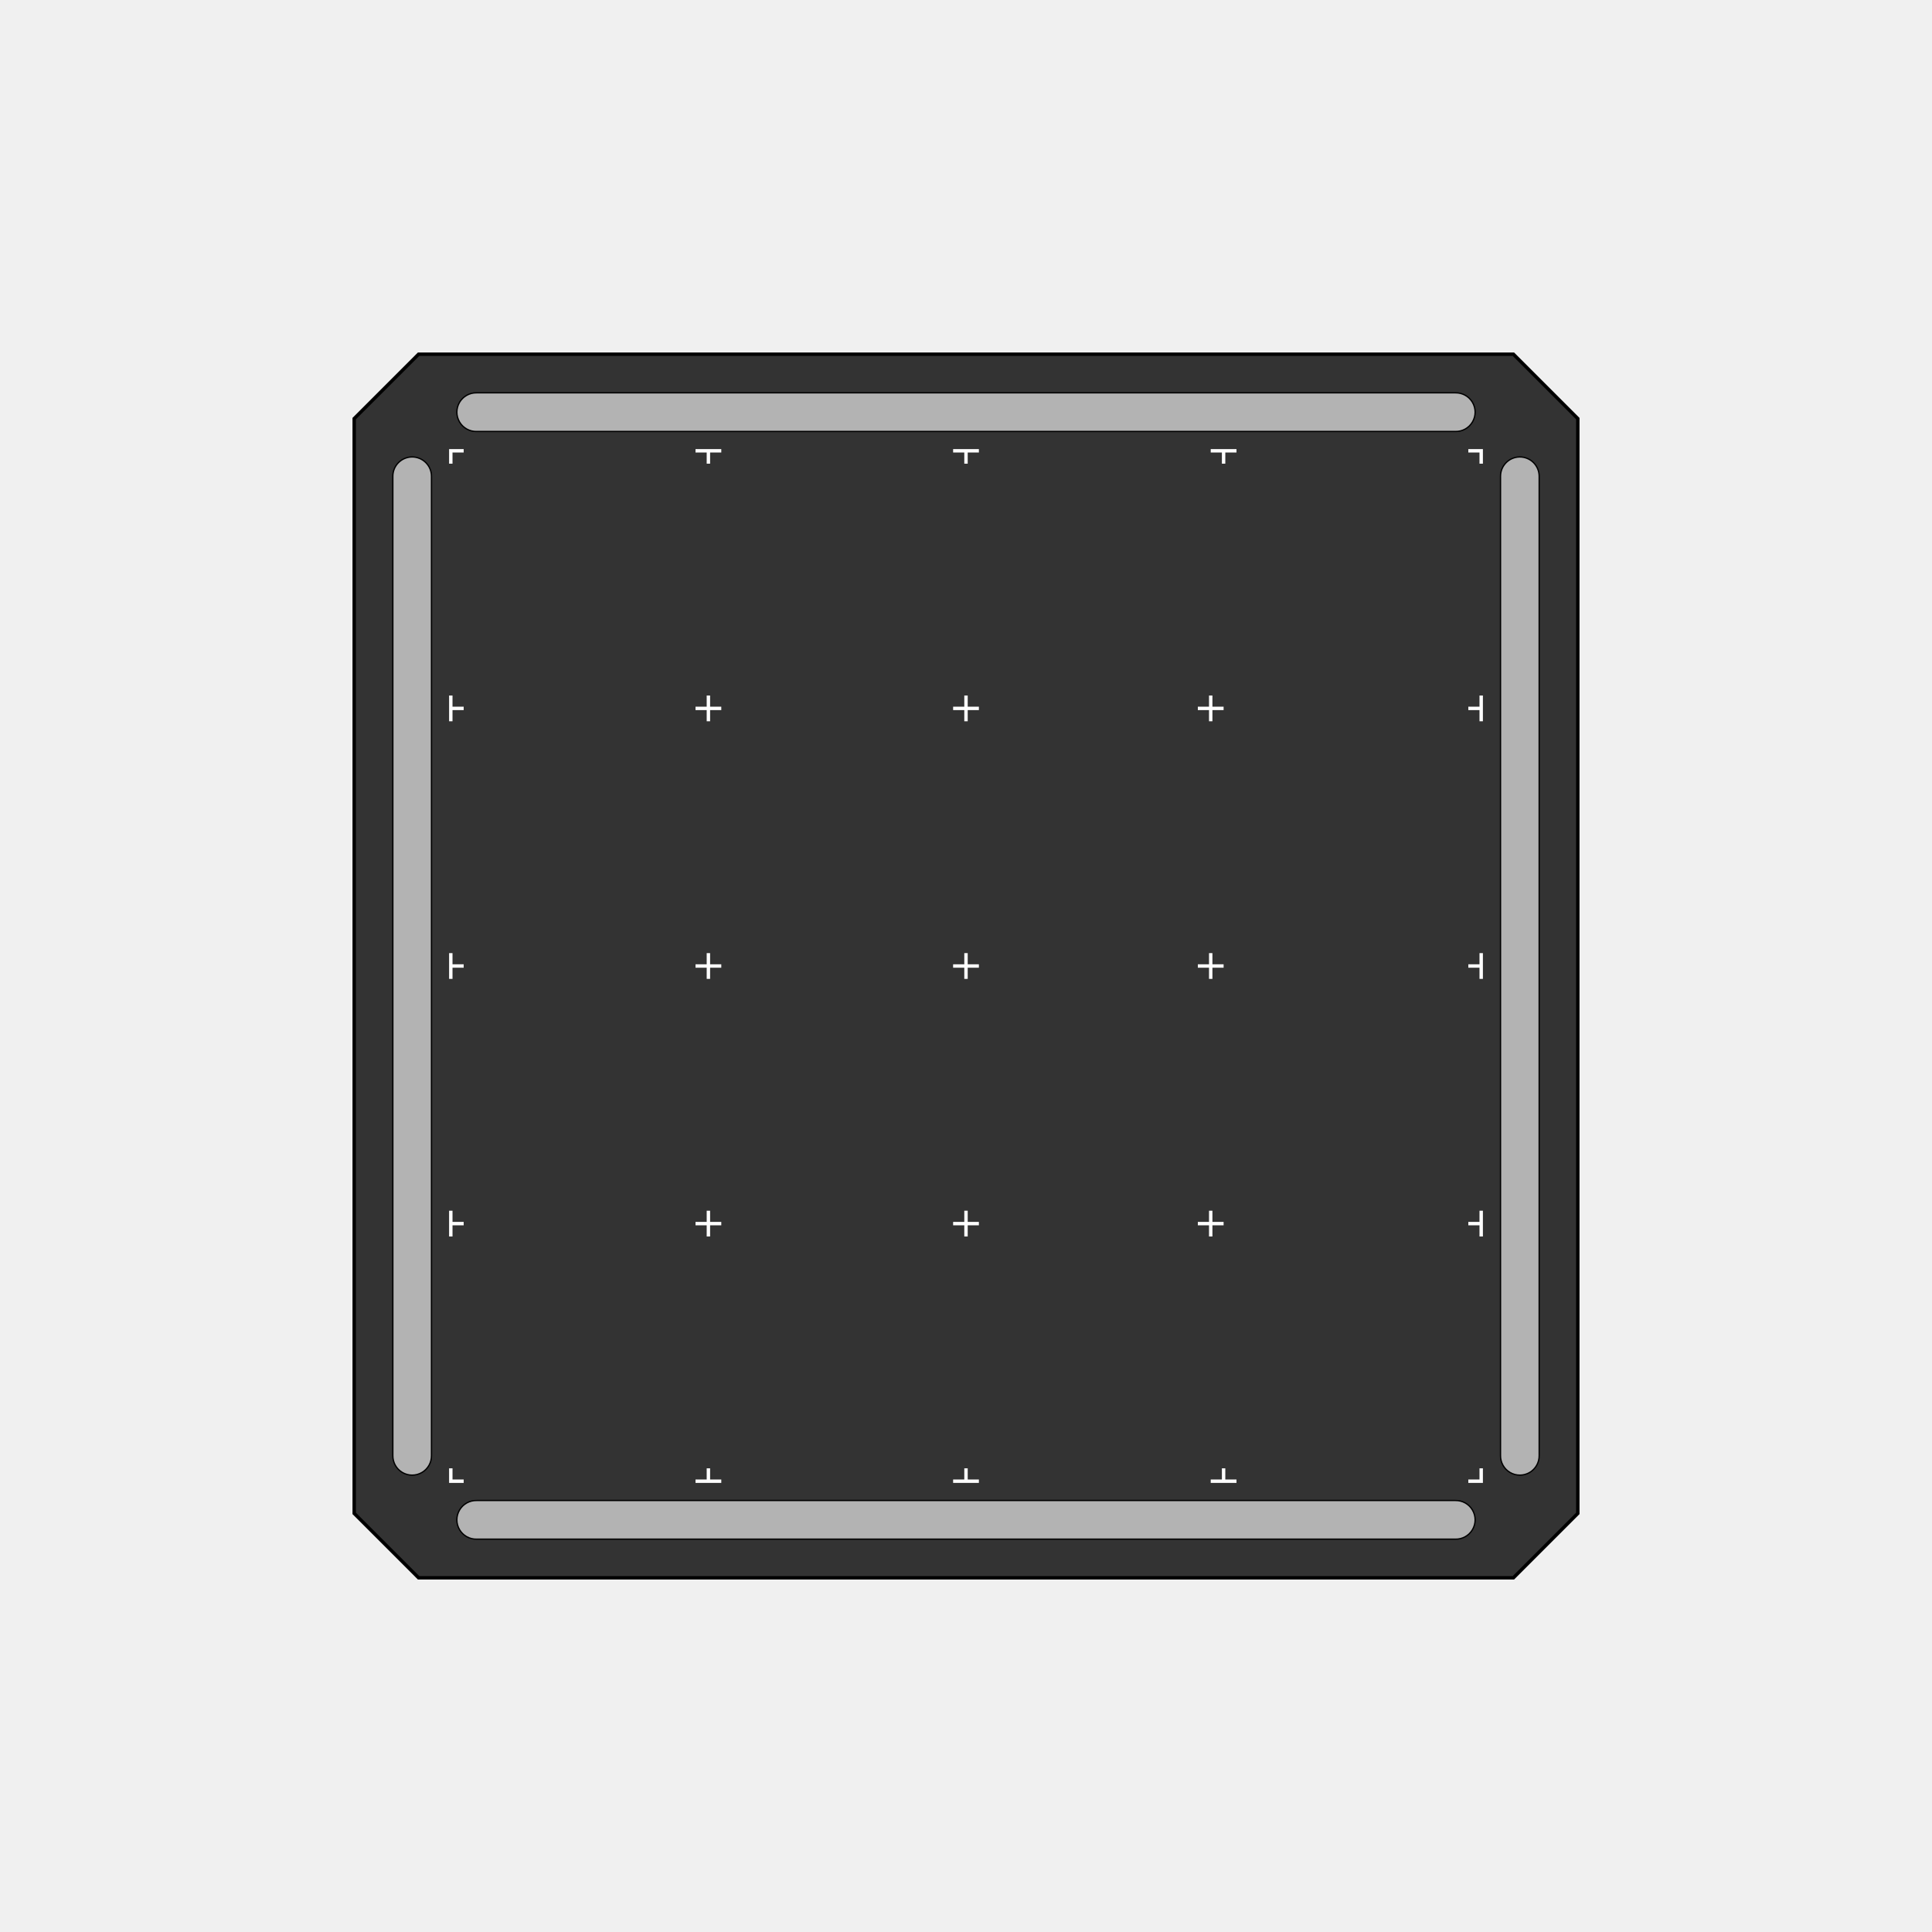
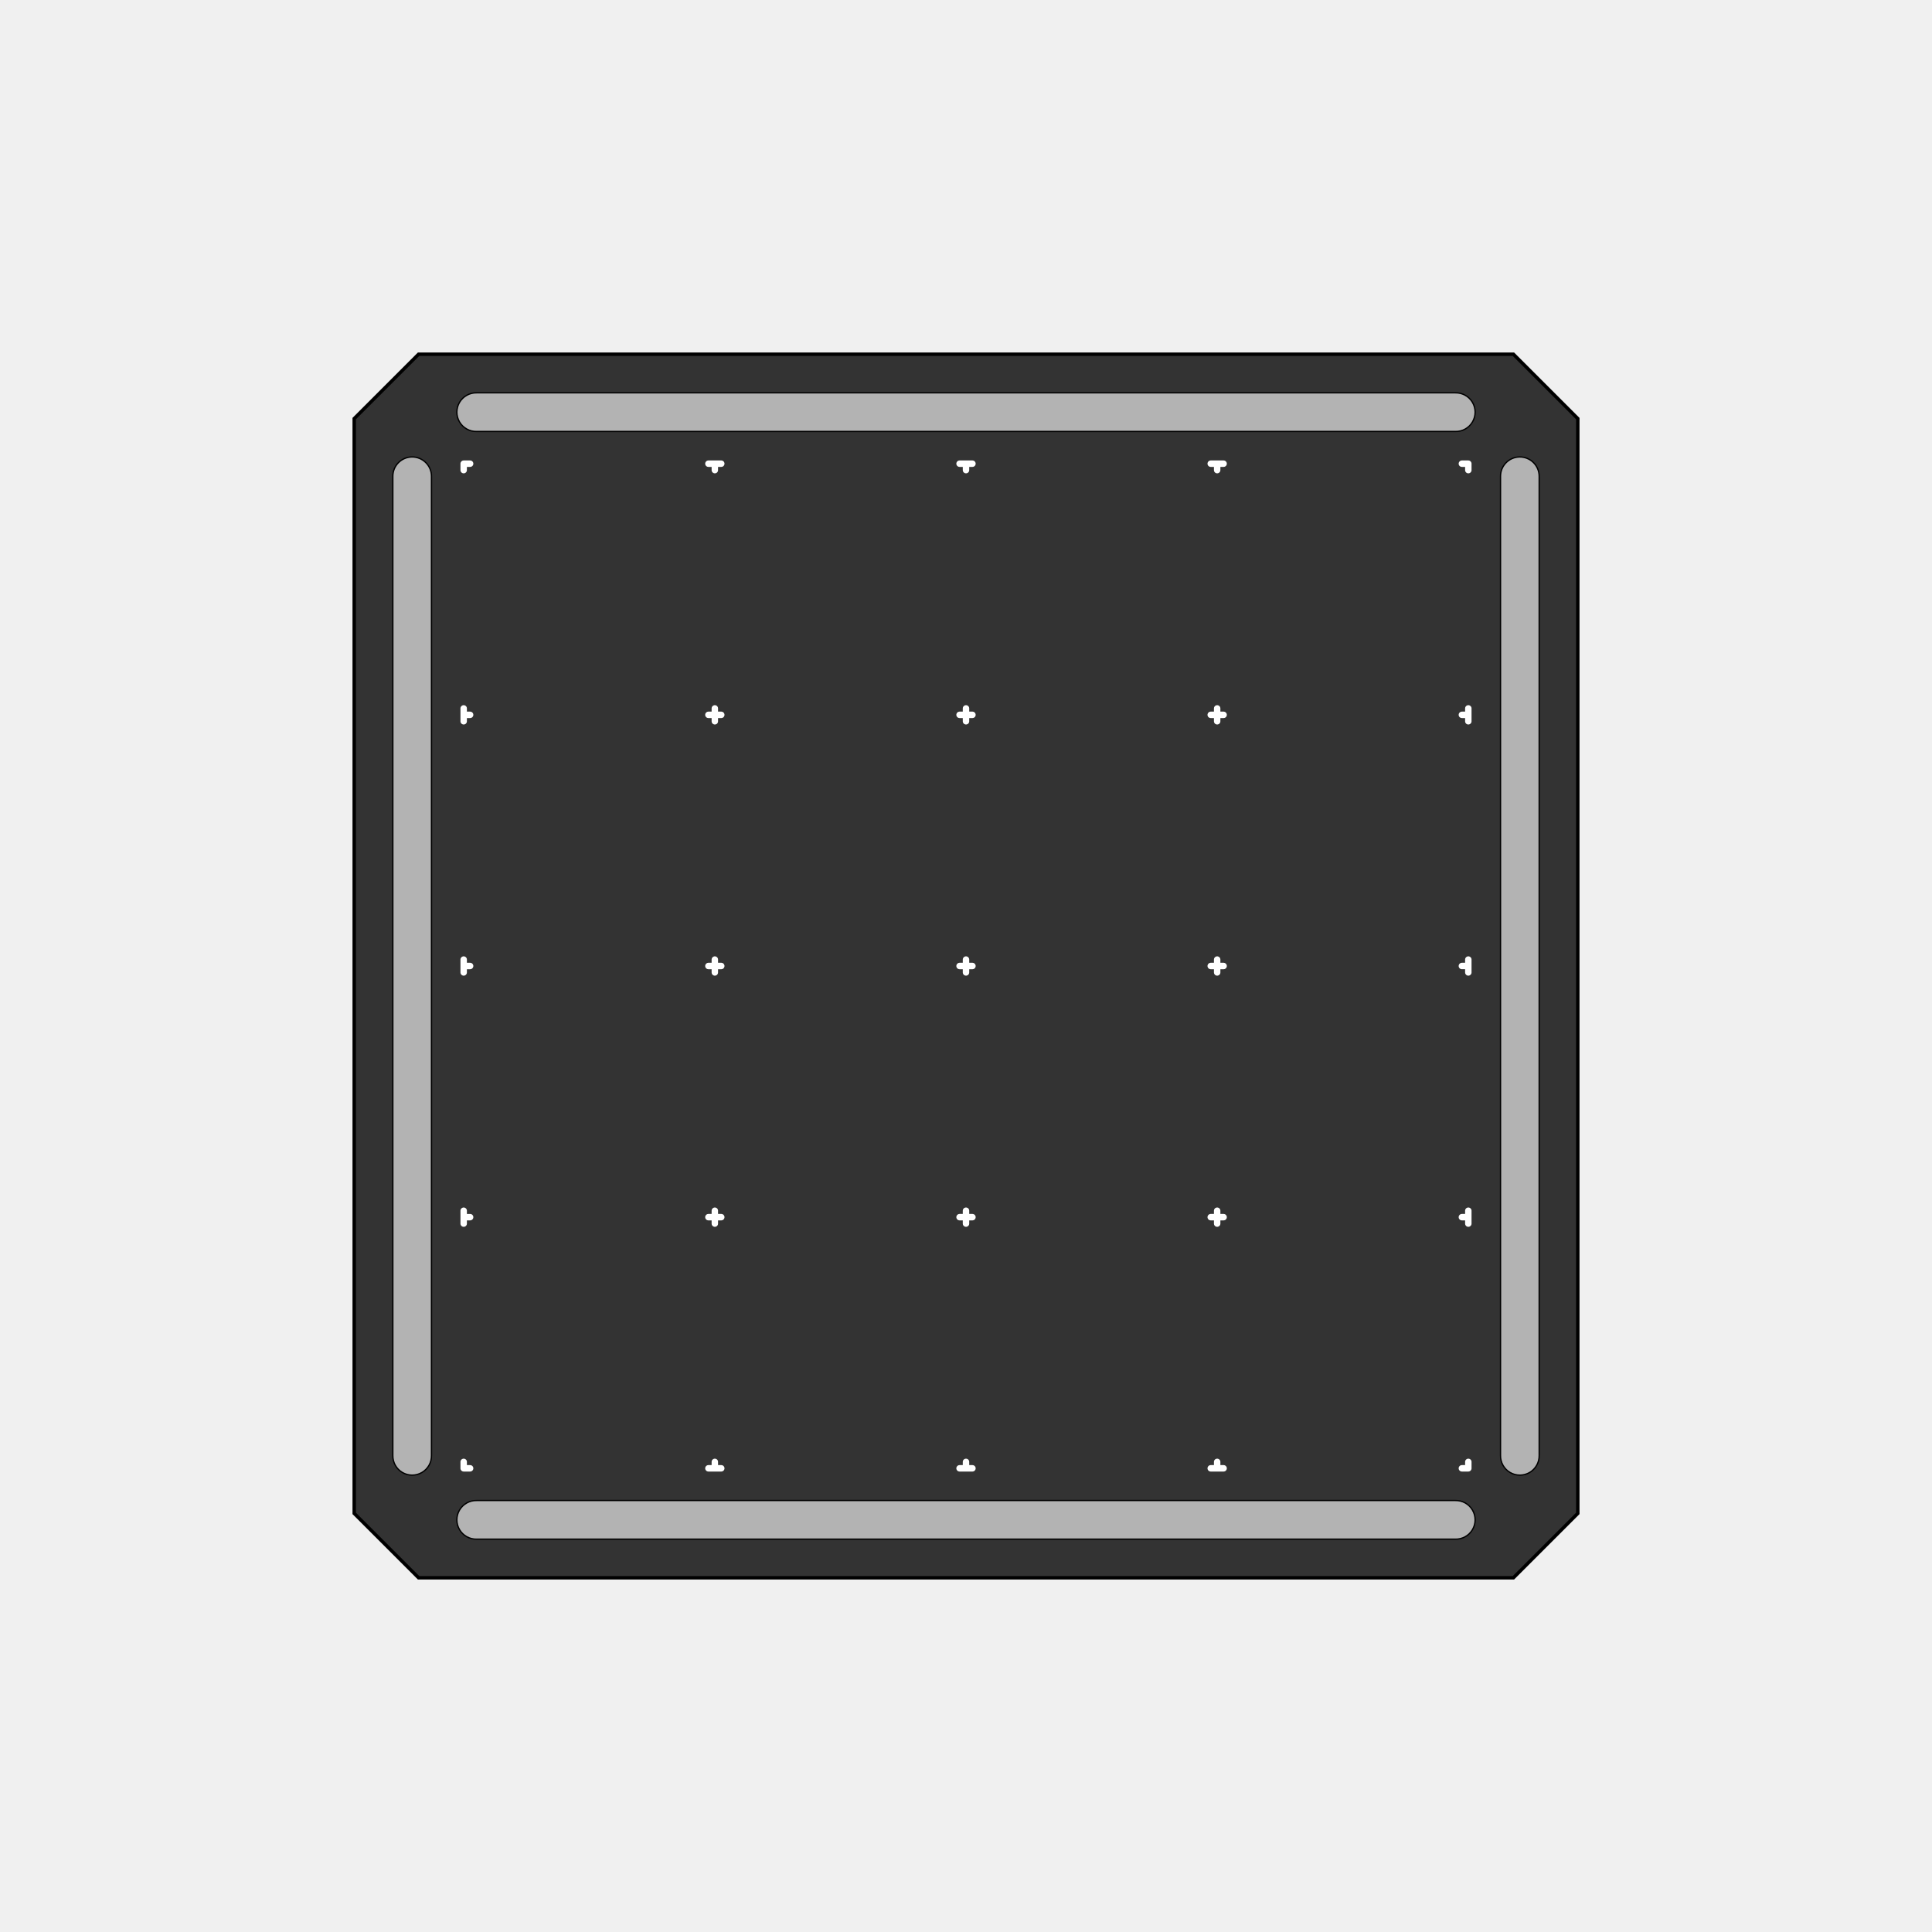
<svg xmlns="http://www.w3.org/2000/svg" xmlns:xlink="http://www.w3.org/1999/xlink" version="1.1" id="svg2747" width="150mm" height="150mm">
  <defs id="defs2693">
    <marker id="DistanceX" orient="auto" refX="0" refY="0" style="overflow:visible">
      <path d="M 3,-3 -3,3 M 0,-5 V 5" style="stroke:#000000;stroke-width:0.5" id="path2688" />
    </marker>
    <symbol id="*MODEL_SPACE" />
    <symbol id="*PAPER_SPACE" />
    <linearGradient y2="485.909" x1="649.429" x2="655.352" y1="807.466" gradientUnits="userSpaceOnUse" id="defitem29">
      <stop offset="0" id="stop92" style="stop-color:#ffffff;stop-opacity:1;" />
      <stop offset="1" id="stop93" style="stop-color:#ffffff;stop-opacity:0.138;" />
    </linearGradient>
    <radialGradient r="1202.15" cy="345.56" fx="1049.72" cx="1049.72" fy="345.56" gradientUnits="userSpaceOnUse" id="defitem28">
      <stop offset="0" id="stop89" style="stop-color:#ffffff;stop-opacity:1;" />
      <stop offset="1" id="stop90" style="stop-color:#a8a8a8;stop-opacity:1;" />
    </radialGradient>
    <linearGradient y2="636.707" x1="287.5" x2="980" y1="636.707" gradientUnits="userSpaceOnUse" id="defitem30">
      <stop offset="0" id="stop95" style="stop-color:#464646;stop-opacity:1;" />
      <stop offset="1" id="stop96" style="stop-color:#c2c2c2;stop-opacity:1;" />
    </linearGradient>
    <linearGradient y2="317.447" x1="921.091" x2="985.982" y1="403.188" gradientUnits="userSpaceOnUse" id="defitem27">
      <stop offset="0" id="stop86" style="stop-color:#7e7e7e;stop-opacity:1;" />
      <stop offset="1" id="stop87" style="stop-color:#e5e5e5;stop-opacity:1;" />
    </linearGradient>
    <linearGradient y2="360.275" x1="530.761" x2="293.37" y1="346.304" gradientUnits="userSpaceOnUse" id="defitem26">
      <stop offset="0" id="stop83" style="stop-color:#5f5f5f;stop-opacity:1;" />
      <stop offset="1" id="stop84" style="stop-color:#e5e5e5;stop-opacity:1;" />
    </linearGradient>
    <linearGradient y2="337.61" x1="164.013" x2="308.75" y1="412.919" gradientUnits="userSpaceOnUse" id="defitem25">
      <stop offset="0" id="stop80" style="stop-color:#ffffff;stop-opacity:1;" />
      <stop offset="1" id="stop81" style="stop-color:#bfbfbf;stop-opacity:1;" />
    </linearGradient>
    <linearGradient y2="380.472" x1="1094.25" x2="992.489" y1="270.854" gradientUnits="userSpaceOnUse" id="defitem24">
      <stop offset="0" id="stop77" style="stop-color:#6a6a6a;stop-opacity:1;" />
      <stop offset="1" id="stop78" style="stop-color:#e6e6e6;stop-opacity:1;" />
    </linearGradient>
    <linearGradient y2="549.378" x1="1170.91" x2="1049.84" y1="476.465" gradientUnits="userSpaceOnUse" id="defitem23">
      <stop offset="0" id="stop74" style="stop-color:#5f5f5f;stop-opacity:1;" />
      <stop offset="1" id="stop75" style="stop-color:#ebebeb;stop-opacity:1;" />
    </linearGradient>
    <linearGradient y2="313.276" x1="783.716" x2="576.149" y1="105.486" gradientUnits="userSpaceOnUse" id="defitem22">
      <stop offset="0" id="stop71" style="stop-color:#5a5a5a;stop-opacity:1;" />
      <stop offset="1" id="stop72" style="stop-color:#c7c7c7;stop-opacity:1;" />
    </linearGradient>
    <linearGradient y2="484.716" x1="280.044" x2="128.055" y1="418.698" gradientUnits="userSpaceOnUse" id="defitem21">
      <stop offset="0" id="stop68" style="stop-color:#666666;stop-opacity:1;" />
      <stop offset="1" id="stop69" style="stop-color:#d8d8d8;stop-opacity:1;" />
    </linearGradient>
    <linearGradient y2="584.41" x1="129.687" x2="220" y1="636.954" gradientUnits="userSpaceOnUse" id="defitem20">
      <stop offset="0" id="stop65" style="stop-color:#ffffff;stop-opacity:1;" />
      <stop offset="1" id="stop66" style="stop-color:#bbbbbb;stop-opacity:1;" />
    </linearGradient>
    <linearGradient y2="583.753" x1="1048.72" x2="1127.98" y1="629.028" gradientUnits="userSpaceOnUse" id="defitem19">
      <stop offset="0" id="stop62" style="stop-color:#5e5e5e;stop-opacity:1;" />
      <stop offset="1" id="stop63" style="stop-color:#ededed;stop-opacity:1;" />
    </linearGradient>
    <linearGradient y2="291.977" x1="370.022" x2="581.324" y1="387.273" gradientUnits="userSpaceOnUse" id="defitem18">
      <stop offset="0" id="stop59" style="stop-color:#636363;stop-opacity:1;" />
      <stop offset="1" id="stop60" style="stop-color:#d6d6d6;stop-opacity:1;" />
    </linearGradient>
    <linearGradient y2="351.939" x1="732.156" x2="909.594" y1="351.939" gradientUnits="userSpaceOnUse" id="defitem17">
      <stop offset="0" id="stop56" style="stop-color:#676767;stop-opacity:1;" />
      <stop offset="1" id="stop57" style="stop-color:#d3d3d3;stop-opacity:1;" />
    </linearGradient>
    <linearGradient y2="494.713" x1="1014.43" x2="1073.01" y1="494.713" gradientUnits="userSpaceOnUse" id="defitem16">
      <stop offset="0" id="stop53" style="stop-color:#666666;stop-opacity:1;" />
      <stop offset="1" id="stop54" style="stop-color:#dcdcdc;stop-opacity:1;" />
    </linearGradient>
    <linearGradient y2="516.37" x1="272.592" x2="193.277" y1="452.388" gradientUnits="userSpaceOnUse" id="defitem15">
      <stop offset="0" id="stop50" style="stop-color:#6e6e6e;stop-opacity:1;" />
      <stop offset="1" id="stop51" style="stop-color:#d8d8d8;stop-opacity:1;" />
    </linearGradient>
    <radialGradient r="1164.28" cy="211.088" fx="1037.22" cx="1037.22" fy="211.088" gradientUnits="userSpaceOnUse" id="defitem14">
      <stop offset="0" id="stop47" style="stop-color:#ffffff;stop-opacity:1;" />
      <stop offset="1" id="stop48" style="stop-color:#aaaaaa;stop-opacity:1;" />
    </radialGradient>
    <linearGradient y2="686.83" x1="342.65" x2="379.241" y1="732.129" gradientUnits="userSpaceOnUse" id="defitem13">
      <stop offset="0" id="stop44" style="stop-color:#ffffff;stop-opacity:1;" />
      <stop offset="1" id="stop45" style="stop-color:#989898;stop-opacity:1;" />
    </linearGradient>
    <radialGradient r="540.279" cy="484.409" fx="632.781" cx="632.781" fy="484.409" gradientUnits="userSpaceOnUse" id="defitem12">
      <stop offset="0" id="stop41" style="stop-color:#ffffff;stop-opacity:1;" />
      <stop offset="1" id="stop42" style="stop-color:#ededed;stop-opacity:1;" />
    </radialGradient>
    <radialGradient r="540.279" cy="484.409" fx="632.781" cx="632.781" fy="484.409" gradientUnits="userSpaceOnUse" xlink:href="#defitem12" id="radialGradient3901" />
    <linearGradient y2="686.83" x1="342.65" x2="379.241" y1="732.129" gradientUnits="userSpaceOnUse" xlink:href="#defitem13" id="linearGradient3903" />
    <radialGradient r="1164.28" cy="211.088" fx="1037.22" cx="1037.22" fy="211.088" gradientUnits="userSpaceOnUse" xlink:href="#defitem14" id="radialGradient3905" />
    <linearGradient y2="516.37" x1="272.592" x2="193.277" y1="452.388" gradientUnits="userSpaceOnUse" xlink:href="#defitem15" id="linearGradient3907" />
    <linearGradient y2="494.713" x1="1014.43" x2="1073.01" y1="494.713" gradientUnits="userSpaceOnUse" xlink:href="#defitem16" id="linearGradient3909" />
    <linearGradient y2="351.939" x1="732.156" x2="909.594" y1="351.939" gradientUnits="userSpaceOnUse" xlink:href="#defitem17" id="linearGradient3911" />
    <linearGradient y2="291.977" x1="370.022" x2="581.324" y1="387.273" gradientUnits="userSpaceOnUse" xlink:href="#defitem18" id="linearGradient3913" />
    <linearGradient y2="583.753" x1="1048.72" x2="1127.98" y1="629.028" gradientUnits="userSpaceOnUse" xlink:href="#defitem19" id="linearGradient3915" />
    <linearGradient y2="584.41" x1="129.687" x2="220" y1="636.954" gradientUnits="userSpaceOnUse" xlink:href="#defitem20" id="linearGradient3917" />
    <linearGradient y2="484.716" x1="280.044" x2="128.055" y1="418.698" gradientUnits="userSpaceOnUse" xlink:href="#defitem21" id="linearGradient3919" />
    <linearGradient y2="313.276" x1="783.716" x2="576.149" y1="105.486" gradientUnits="userSpaceOnUse" xlink:href="#defitem22" id="linearGradient3921" />
    <linearGradient y2="549.378" x1="1170.91" x2="1049.84" y1="476.465" gradientUnits="userSpaceOnUse" xlink:href="#defitem23" id="linearGradient3923" />
    <linearGradient y2="380.472" x1="1094.25" x2="992.489" y1="270.854" gradientUnits="userSpaceOnUse" xlink:href="#defitem24" id="linearGradient3925" />
    <linearGradient y2="337.61" x1="164.013" x2="308.75" y1="412.919" gradientUnits="userSpaceOnUse" xlink:href="#defitem25" id="linearGradient3927" />
    <linearGradient y2="360.275" x1="530.761" x2="293.37" y1="346.304" gradientUnits="userSpaceOnUse" xlink:href="#defitem26" id="linearGradient3929" />
    <linearGradient y2="317.447" x1="921.091" x2="985.982" y1="403.188" gradientUnits="userSpaceOnUse" xlink:href="#defitem27" id="linearGradient3931" />
    <linearGradient y2="636.707" x1="287.5" gradientTransform="matrix(1,0,0,1.016038,0,-11.73855)" x2="980" y1="636.707" gradientUnits="userSpaceOnUse" xlink:href="#defitem30" id="linearGradient3933" />
    <radialGradient r="1202.15" cy="64.845" fx="1089.4" cx="1092.705" fy="64.845" gradientUnits="userSpaceOnUse" xlink:href="#defitem28" id="radialGradient3935" />
    <linearGradient y2="485.909" x1="649.429" x2="655.352" y1="807.466" gradientUnits="userSpaceOnUse" xlink:href="#defitem29" id="linearGradient3937" />
    <radialGradient r="540.279" cy="484.409" fx="632.781" cx="632.781" fy="484.409" gradientUnits="userSpaceOnUse" xlink:href="#defitem12" id="radialGradient4283" />
    <radialGradient r="1164.28" cy="211.088" fx="1037.22" cx="1037.22" fy="211.088" gradientUnits="userSpaceOnUse" xlink:href="#defitem14" id="radialGradient4287" />
    <radialGradient r="1202.15" cy="64.845" fx="1089.4" cx="1092.705" fy="64.845" gradientUnits="userSpaceOnUse" xlink:href="#defitem28" id="radialGradient4317" />
    <radialGradient r="540.279" cy="484.409" fx="632.781" cx="632.781" fy="484.409" gradientUnits="userSpaceOnUse" xlink:href="#defitem12" id="radialGradient4515" />
    <radialGradient r="1164.28" cy="211.088" fx="1037.22" cx="1037.22" fy="211.088" gradientUnits="userSpaceOnUse" xlink:href="#defitem14" id="radialGradient4519" />
    <radialGradient r="1202.15" cy="64.845" fx="1089.4" cx="1092.705" fy="64.845" gradientUnits="userSpaceOnUse" xlink:href="#defitem28" id="radialGradient4549" />
    <radialGradient r="19.571" cy="33.9" fx="270.583" cx="270.583" fy="33.9" gradientTransform="matrix(1.114922,0.2722306,-0.7507171,3.074564,-471.0863,-148.3286)" gradientUnits="userSpaceOnUse" id="radialGradient3817" xlink:href="#linearGradient3682" />
    <linearGradient id="linearGradient3682">
      <stop offset="0" id="stop3684" style="stop-color:#ff6d0f;stop-opacity:1;" />
      <stop offset="1" id="stop3686" style="stop-color:#ff1000;stop-opacity:1;" />
    </linearGradient>
    <radialGradient r="19.571" cy="29.149" fx="282.646" cx="282.646" fy="29.149" gradientTransform="matrix(0.6186598,0.9666542,-1.033246,0.6612786,-327.2757,-255.8414)" gradientUnits="userSpaceOnUse" id="radialGradient3661" xlink:href="#linearGradient3864" />
    <linearGradient id="linearGradient3864">
      <stop offset="0" id="stop3866" style="stop-color:#71b2f8;stop-opacity:1;" />
      <stop offset="1" id="stop3868" style="stop-color:#002795;stop-opacity:1;" />
    </linearGradient>
  </defs>
  <g id="layer2" style="display:inline" transform="translate(0,-555.5906)">
    <g id="Page" transform="matrix(0.3779528,0,0,0.3779528,-47.24409,1274.376)" />
    <path style="fill:#333333;fill-opacity:1;stroke:#000000;stroke-width:1px;stroke-linecap:butt;stroke-linejoin:miter;stroke-opacity:1" d="M 103.937,999.685 V 678.425 l 18.898,-18.898 h 321.26 l 18.898,18.898 v 321.26 l -18.898,18.898 H 122.835 Z" id="path2403" />
  </g>
  <g id="layer4" style="display:inline">
    <path style="color:#000000;font-style:normal;font-variant:normal;font-weight:normal;font-stretch:normal;font-size:medium;line-height:normal;font-family:sans-serif;font-variant-ligatures:normal;font-variant-position:normal;font-variant-caps:normal;font-variant-numeric:normal;font-variant-alternates:normal;font-feature-settings:normal;text-indent:0;text-align:start;text-decoration:none;text-decoration-line:none;text-decoration-style:solid;text-decoration-color:#000000;letter-spacing:normal;word-spacing:normal;text-transform:none;writing-mode:lr-tb;direction:ltr;text-orientation:mixed;dominant-baseline:auto;baseline-shift:baseline;text-anchor:start;white-space:normal;shape-padding:0;clip-rule:nonzero;display:inline;overflow:visible;visibility:visible;opacity:1;isolation:auto;mix-blend-mode:normal;color-interpolation:sRGB;color-interpolation-filters:linearRGB;solid-color:#000000;solid-opacity:1;vector-effect:none;fill:#b3b3b3;fill-opacity:1;fill-rule:nonzero;stroke:#000000;stroke-width:0.378;stroke-linecap:round;stroke-linejoin:miter;stroke-miterlimit:4;stroke-dasharray:none;stroke-dashoffset:0;stroke-opacity:1;color-rendering:auto;image-rendering:auto;shape-rendering:auto;text-rendering:auto;enable-background:accumulate" d="m 120.861,134.094 a 5.67,5.67 0 0 0 -5.584,5.748 v 287.244 a 5.67,5.67 0 1 0 11.338,0 V 139.842 a 5.67,5.67 0 0 0 -5.754,-5.748 z" id="path2406" />
    <path style="color:#000000;font-style:normal;font-variant:normal;font-weight:normal;font-stretch:normal;font-size:medium;line-height:normal;font-family:sans-serif;font-variant-ligatures:normal;font-variant-position:normal;font-variant-caps:normal;font-variant-numeric:normal;font-variant-alternates:normal;font-feature-settings:normal;text-indent:0;text-align:start;text-decoration:none;text-decoration-line:none;text-decoration-style:solid;text-decoration-color:#000000;letter-spacing:normal;word-spacing:normal;text-transform:none;writing-mode:lr-tb;direction:ltr;text-orientation:mixed;dominant-baseline:auto;baseline-shift:baseline;text-anchor:start;white-space:normal;shape-padding:0;clip-rule:nonzero;display:inline;overflow:visible;visibility:visible;opacity:1;isolation:auto;mix-blend-mode:normal;color-interpolation:sRGB;color-interpolation-filters:linearRGB;solid-color:#000000;solid-opacity:1;vector-effect:none;fill:#b3b3b3;fill-opacity:1;fill-rule:nonzero;stroke:#000000;stroke-width:0.378;stroke-linecap:round;stroke-linejoin:miter;stroke-miterlimit:4;stroke-dasharray:none;stroke-dashoffset:0;stroke-opacity:1;color-rendering:auto;image-rendering:auto;shape-rendering:auto;text-rendering:auto;enable-background:accumulate" d="m 445.9,134.094 a 5.67,5.67 0 0 0 -5.584,5.748 v 287.244 a 5.67,5.67 0 1 0 11.338,0 V 139.842 a 5.67,5.67 0 0 0 -5.754,-5.748 z" id="path2406-2" />
    <path style="color:#000000;font-style:normal;font-variant:normal;font-weight:normal;font-stretch:normal;font-size:medium;line-height:normal;font-family:sans-serif;font-variant-ligatures:normal;font-variant-position:normal;font-variant-caps:normal;font-variant-numeric:normal;font-variant-alternates:normal;font-feature-settings:normal;text-indent:0;text-align:start;text-decoration:none;text-decoration-line:none;text-decoration-style:solid;text-decoration-color:#000000;letter-spacing:normal;word-spacing:normal;text-transform:none;writing-mode:lr-tb;direction:ltr;text-orientation:mixed;dominant-baseline:auto;baseline-shift:baseline;text-anchor:start;white-space:normal;shape-padding:0;clip-rule:nonzero;display:inline;overflow:visible;visibility:visible;opacity:1;isolation:auto;mix-blend-mode:normal;color-interpolation:sRGB;color-interpolation-filters:linearRGB;solid-color:#000000;solid-opacity:1;vector-effect:none;fill:#b3b3b3;fill-opacity:1;fill-rule:nonzero;stroke:#000000;stroke-width:0.378;stroke-linecap:round;stroke-linejoin:miter;stroke-miterlimit:4;stroke-dasharray:none;stroke-dashoffset:0;stroke-opacity:1;color-rendering:auto;image-rendering:auto;shape-rendering:auto;text-rendering:auto;enable-background:accumulate" d="m 139.842,115.275 a 5.67,5.67 0 1 0 0,11.338 h 287.244 a 5.67,5.67 0 1 0 0,-11.338 z" id="path2406-9" />
    <path style="color:#000000;font-style:normal;font-variant:normal;font-weight:normal;font-stretch:normal;font-size:medium;line-height:normal;font-family:sans-serif;font-variant-ligatures:normal;font-variant-position:normal;font-variant-caps:normal;font-variant-numeric:normal;font-variant-alternates:normal;font-feature-settings:normal;text-indent:0;text-align:start;text-decoration:none;text-decoration-line:none;text-decoration-style:solid;text-decoration-color:#000000;letter-spacing:normal;word-spacing:normal;text-transform:none;writing-mode:lr-tb;direction:ltr;text-orientation:mixed;dominant-baseline:auto;baseline-shift:baseline;text-anchor:start;white-space:normal;shape-padding:0;clip-rule:nonzero;display:inline;overflow:visible;visibility:visible;opacity:1;isolation:auto;mix-blend-mode:normal;color-interpolation:sRGB;color-interpolation-filters:linearRGB;solid-color:#000000;solid-opacity:1;vector-effect:none;fill:#b3b3b3;fill-opacity:1;fill-rule:nonzero;stroke:#000000;stroke-width:0.378;stroke-linecap:round;stroke-linejoin:miter;stroke-miterlimit:4;stroke-dasharray:none;stroke-dashoffset:0;stroke-opacity:1;color-rendering:auto;image-rendering:auto;shape-rendering:auto;text-rendering:auto;enable-background:accumulate" d="m 139.842,440.314 a 5.67,5.67 0 1 0 0,11.338 h 287.244 a 5.67,5.67 0 1 0 0,-11.338 z" id="path2406-1" />
  </g>
  <g id="layer5" style="display:inline">
-     <path style="fill:none;stroke:#ffffff;stroke-width:1px;stroke-linecap:butt;stroke-linejoin:miter;stroke-opacity:1" d="m 132.283,136.063 v -3.78 l 3.78,-1e-5" id="path2444" />
-     <path style="fill:none;stroke:#ffffff;stroke-width:1px;stroke-linecap:butt;stroke-linejoin:miter;stroke-opacity:1" d="m 204.094,132.283 3.78,1e-5 v 3.78 -3.78 l 3.78,-1e-5" id="path2448" />
-     <path style="fill:none;stroke:#ffffff;stroke-width:1px;stroke-linecap:butt;stroke-linejoin:miter;stroke-opacity:1" d="m 279.685,132.283 3.78,1e-5 v 3.78 -3.78 l 3.78,-1e-5" id="path2450" />
-     <path style="fill:none;stroke:#ffffff;stroke-width:1px;stroke-linecap:butt;stroke-linejoin:miter;stroke-opacity:1" d="m 355.276,132.283 3.78,1e-5 v 3.78 -3.78 l 3.78,-1e-5" id="path2452" />
-     <path style="fill:none;stroke:#ffffff;stroke-width:1px;stroke-linecap:butt;stroke-linejoin:miter;stroke-opacity:1" d="m 430.866,132.283 3.78,1e-5 v 3.78" id="path2454" />
-     <path style="fill:none;stroke:#ffffff;stroke-width:1px;stroke-linecap:butt;stroke-linejoin:miter;stroke-opacity:1" d="m 132.283,204.094 v 3.78 h 3.78 -3.78 v 3.78" id="path2456" />
-     <path style="fill:none;stroke:#ffffff;stroke-width:1px;stroke-linecap:butt;stroke-linejoin:miter;stroke-opacity:1" d="m 132.283,279.685 v 3.78 h 3.78 -3.78 v 3.78" id="path2458" />
-     <path style="fill:none;stroke:#ffffff;stroke-width:1.002;stroke-linecap:butt;stroke-linejoin:miter;stroke-opacity:1;stroke-miterlimit:4;stroke-dasharray:none" d="m 132.283,355.276 v 3.78 h 3.78 -3.78 v 3.78" id="path2460" />
-     <path style="fill:none;stroke:#ffffff;stroke-width:1.002;stroke-linecap:butt;stroke-linejoin:miter;stroke-miterlimit:4;stroke-dasharray:none;stroke-opacity:1" d="m 132.283,430.866 v 3.78 h 3.78" id="path2462" />
-     <path style="fill:none;stroke:#ffffff;stroke-width:1px;stroke-linecap:butt;stroke-linejoin:miter;stroke-opacity:1" d="m 204.094,434.646 h 3.78 v -3.78 3.78 h 3.78" id="path2464" />
-     <path style="fill:none;stroke:#ffffff;stroke-width:1px;stroke-linecap:butt;stroke-linejoin:miter;stroke-opacity:1" d="m 279.685,434.646 h 3.78 v -3.78 3.78 h 3.78" id="path2466" />
-     <path style="fill:none;stroke:#ffffff;stroke-width:1px;stroke-linecap:butt;stroke-linejoin:miter;stroke-opacity:1" d="m 355.276,434.646 h 3.78 v -3.78 3.78 h 3.78" id="path2468" />
-     <path style="fill:none;stroke:#ffffff;stroke-width:1px;stroke-linecap:butt;stroke-linejoin:miter;stroke-opacity:1" d="m 430.866,434.646 h 3.78 v -3.78" id="path2470" />
-     <path style="fill:none;stroke:#ffffff;stroke-width:1px;stroke-linecap:butt;stroke-linejoin:miter;stroke-opacity:1" d="m 434.646,362.835 v -3.78 h -3.78 3.78 v -3.78" id="path2472" />
-     <path style="fill:none;stroke:#ffffff;stroke-width:1px;stroke-linecap:butt;stroke-linejoin:miter;stroke-opacity:1" d="m 434.646,287.244 v -3.78 h -3.78 3.78 v -3.78" id="path2474" />
-     <path style="fill:none;stroke:#ffffff;stroke-width:1px;stroke-linecap:butt;stroke-linejoin:miter;stroke-opacity:1" d="m 434.646,211.654 v -3.78 h -3.78 3.78 v -3.78" id="path2476" />
-     <path style="fill:none;stroke:#ffffff;stroke-width:1px;stroke-linecap:butt;stroke-linejoin:miter;stroke-opacity:1" d="m 204.094,207.874 h 3.78 v -3.78 3.78 h 3.78 -3.78 v 3.78 -3.78 h -3.78" id="path2478" />
-     <path style="fill:none;stroke:#ffffff;stroke-width:1px;stroke-linecap:butt;stroke-linejoin:miter;stroke-opacity:1" d="m 279.685,207.874 h 3.78 v -3.78 3.78 h 3.78 -3.78 v 3.78 -3.78 h -3.78" id="path2478-1" />
-     <path style="fill:none;stroke:#ffffff;stroke-width:1px;stroke-linecap:butt;stroke-linejoin:miter;stroke-opacity:1" d="m 351.496,207.874 h 3.78 v -3.78 3.78 h 3.78 -3.78 v 3.78 -3.78 h -3.78" id="path2478-8" />
-     <path style="fill:none;stroke:#ffffff;stroke-width:1px;stroke-linecap:butt;stroke-linejoin:miter;stroke-opacity:1" d="m 204.094,283.465 h 3.78 v -3.78 3.78 h 3.78 -3.78 v 3.78 -3.78 h -3.78" id="path2478-7" />
-     <path style="fill:none;stroke:#ffffff;stroke-width:1px;stroke-linecap:butt;stroke-linejoin:miter;stroke-opacity:1" d="m 279.685,283.465 h 3.78 v -3.78 3.78 h 3.78 -3.78 v 3.78 -3.78 h -3.78" id="path2478-1-9" />
-     <path style="fill:none;stroke:#ffffff;stroke-width:1px;stroke-linecap:butt;stroke-linejoin:miter;stroke-opacity:1" d="m 351.496,283.465 h 3.78 v -3.78 3.78 h 3.78 -3.78 v 3.78 -3.78 h -3.78" id="path2478-8-2" />
-     <path style="fill:none;stroke:#ffffff;stroke-width:1px;stroke-linecap:butt;stroke-linejoin:miter;stroke-opacity:1" d="m 204.094,359.055 h 3.78 v -3.78 3.78 h 3.78 -3.78 v 3.78 -3.78 h -3.78" id="path2478-0" />
-     <path style="fill:none;stroke:#ffffff;stroke-width:1px;stroke-linecap:butt;stroke-linejoin:miter;stroke-opacity:1" d="m 279.685,359.055 h 3.78 v -3.78 3.78 h 3.78 -3.78 v 3.78 -3.78 h -3.78" id="path2478-1-2" />
-     <path style="fill:none;stroke:#ffffff;stroke-width:1px;stroke-linecap:butt;stroke-linejoin:miter;stroke-opacity:1" d="m 351.496,359.055 h 3.78 v -3.78 3.78 h 3.78 -3.78 v 3.78 -3.78 h -3.78" id="path2478-8-3" />
+     <path style="fill:none;stroke:#ffffff;stroke-width:1.89;stroke-linecap:round;stroke-linejoin:round;stroke-miterlimit:4;stroke-dasharray:none;stroke-opacity:1" d="m 136.063,137.953 0,-1.89 1.89,0" id="path2444" />
+     <path style="fill:none;stroke:#ffffff;stroke-width:1.89;stroke-linecap:round;stroke-linejoin:round;stroke-miterlimit:4;stroke-dasharray:none;stroke-opacity:1" d="m 207.874,136.063 1.89,0 0,1.89 0,-1.89 1.89,0" id="path2448" />
+     <path style="fill:none;stroke:#ffffff;stroke-width:1.89;stroke-linecap:round;stroke-linejoin:round;stroke-miterlimit:4;stroke-dasharray:none;stroke-opacity:1" d="m 281.575,136.063 1.89,0 0,1.89 0,-1.89 1.89,0" id="path2450" />
+     <path style="fill:none;stroke:#ffffff;stroke-width:1.89;stroke-linecap:round;stroke-linejoin:round;stroke-miterlimit:4;stroke-dasharray:none;stroke-opacity:1" d="m 355.276,136.063 1.89,0 0,1.89 0,-1.89 1.89,0" id="path2452" />
+     <path style="fill:none;stroke:#ffffff;stroke-width:1.89;stroke-linecap:round;stroke-linejoin:round;stroke-miterlimit:4;stroke-dasharray:none;stroke-opacity:1" d="m 428.976,136.063 1.89,0 0,1.89" id="path2454" />
+     <path style="fill:none;stroke:#ffffff;stroke-width:1.89;stroke-linecap:round;stroke-linejoin:round;stroke-miterlimit:4;stroke-dasharray:none;stroke-opacity:1" d="m 136.063,207.874 0,1.89 1.89,0 -1.89,0 0,1.89" id="path2456" />
+     <path style="fill:none;stroke:#ffffff;stroke-width:1.89;stroke-linecap:round;stroke-linejoin:round;stroke-miterlimit:4;stroke-dasharray:none;stroke-opacity:1" d="m 136.063,281.575 0,1.89 1.89,0 -1.89,0 0,1.89" id="path2458" />
+     <path style="fill:none;stroke:#ffffff;stroke-width:1.89;stroke-linecap:round;stroke-linejoin:round;stroke-miterlimit:4;stroke-dasharray:none;stroke-opacity:1" d="m 136.063,355.276 0,1.89 1.89,0 -1.89,0 0,1.89" id="path2460" />
+     <path style="fill:none;stroke:#ffffff;stroke-width:1.89;stroke-linecap:round;stroke-linejoin:round;stroke-miterlimit:4;stroke-dasharray:none;stroke-opacity:1" d="m 136.063,428.976 0,1.89 1.89,0" id="path2462" />
+     <path style="fill:none;stroke:#ffffff;stroke-width:1.89;stroke-linecap:round;stroke-linejoin:round;stroke-miterlimit:4;stroke-dasharray:none;stroke-opacity:1" d="m 207.874,430.866 1.89,0 0,-1.89 0,1.89 1.89,0" id="path2464" />
+     <path style="fill:none;stroke:#ffffff;stroke-width:1.89;stroke-linecap:round;stroke-linejoin:round;stroke-miterlimit:4;stroke-dasharray:none;stroke-opacity:1" d="m 281.575,430.866 1.89,0 0,-1.89 0,1.89 1.89,0" id="path2466" />
+     <path style="fill:none;stroke:#ffffff;stroke-width:1.89;stroke-linecap:round;stroke-linejoin:round;stroke-miterlimit:4;stroke-dasharray:none;stroke-opacity:1" d="m 355.276,430.866 1.89,0 0,-1.89 0,1.89 1.89,0" id="path2468" />
+     <path style="fill:none;stroke:#ffffff;stroke-width:1.89;stroke-linecap:round;stroke-linejoin:round;stroke-miterlimit:4;stroke-dasharray:none;stroke-opacity:1" d="m 428.976,430.866 1.89,0 0,-1.89" id="path2470" />
+     <path style="fill:none;stroke:#ffffff;stroke-width:1.89;stroke-linecap:round;stroke-linejoin:round;stroke-miterlimit:4;stroke-dasharray:none;stroke-opacity:1" d="m 430.866,359.055 0,-1.89 -1.89,0 1.89,0 0,-1.89" id="path2472" />
+     <path style="fill:none;stroke:#ffffff;stroke-width:1.89;stroke-linecap:round;stroke-linejoin:round;stroke-miterlimit:4;stroke-dasharray:none;stroke-opacity:1" d="m 430.866,285.354 0,-1.89 -1.89,0 1.89,0 0,-1.89" id="path2474" />
+     <path style="fill:none;stroke:#ffffff;stroke-width:1.89;stroke-linecap:round;stroke-linejoin:round;stroke-miterlimit:4;stroke-dasharray:none;stroke-opacity:1" d="m 430.866,211.654 0,-1.89 -1.89,0 1.89,0 0,-1.89" id="path2476" />
+     <path style="fill:none;stroke:#ffffff;stroke-width:1.89;stroke-linecap:round;stroke-linejoin:round;stroke-miterlimit:4;stroke-dasharray:none;stroke-opacity:1" d="m 207.874,209.764 1.89,0 0,-1.89 0,1.89 1.89,0 -1.89,0 0,1.89 0,-1.89 -1.89,0" id="path2478" />
+     <path style="fill:none;stroke:#ffffff;stroke-width:1.89;stroke-linecap:round;stroke-linejoin:round;stroke-miterlimit:4;stroke-dasharray:none;stroke-opacity:1" d="m 281.575,209.764 1.89,0 0,-1.89 0,1.89 1.89,0 -1.89,0 0,1.89 0,-1.89 -1.89,0" id="path2478-1" />
+     <path style="fill:none;stroke:#ffffff;stroke-width:1.89;stroke-linecap:round;stroke-linejoin:round;stroke-miterlimit:4;stroke-dasharray:none;stroke-opacity:1" d="m 355.276,209.764 1.89,0 0,-1.89 0,1.89 1.89,0 -1.89,0 0,1.89 0,-1.89 -1.89,0" id="path2478-8" />
+     <path style="fill:none;stroke:#ffffff;stroke-width:1.89;stroke-linecap:round;stroke-linejoin:round;stroke-miterlimit:4;stroke-dasharray:none;stroke-opacity:1" d="m 207.874,283.465 1.89,0 0,-1.89 0,1.89 1.89,0 -1.89,0 0,1.89 0,-1.89 -1.89,0" id="path2478-7" />
+     <path style="fill:none;stroke:#ffffff;stroke-width:1.89;stroke-linecap:round;stroke-linejoin:round;stroke-miterlimit:4;stroke-dasharray:none;stroke-opacity:1" d="m 281.575,283.465 1.89,0 0,-1.89 0,1.89 1.89,0 -1.89,0 0,1.89 0,-1.89 -1.89,0" id="path2478-1-9" />
+     <path style="fill:none;stroke:#ffffff;stroke-width:1.89;stroke-linecap:round;stroke-linejoin:round;stroke-miterlimit:4;stroke-dasharray:none;stroke-opacity:1" d="m 355.276,283.465 1.89,0 0,-1.89 0,1.89 1.89,0 -1.89,0 0,1.89 0,-1.89 -1.89,0" id="path2478-8-2" />
+     <path style="fill:none;stroke:#ffffff;stroke-width:1.89;stroke-linecap:round;stroke-linejoin:round;stroke-miterlimit:4;stroke-dasharray:none;stroke-opacity:1" d="m 207.874,357.165 1.89,0 0,-1.89 0,1.89 1.89,0 -1.89,0 0,1.89 0,-1.89 -1.89,0" id="path2478-0" />
+     <path style="fill:none;stroke:#ffffff;stroke-width:1.89;stroke-linecap:round;stroke-linejoin:round;stroke-miterlimit:4;stroke-dasharray:none;stroke-opacity:1" d="m 281.575,357.165 1.89,0 0,-1.89 0,1.89 1.89,0 -1.89,0 0,1.89 0,-1.89 -1.89,0" id="path2478-1-2" />
+     <path style="fill:none;stroke:#ffffff;stroke-width:1.89;stroke-linecap:round;stroke-linejoin:round;stroke-miterlimit:4;stroke-dasharray:none;stroke-opacity:1" d="m 355.276,357.165 1.89,0 0,-1.89 0,1.89 1.89,0 -1.89,0 0,1.89 0,-1.89 -1.89,0" id="path2478-8-3" />
  </g>
</svg>
